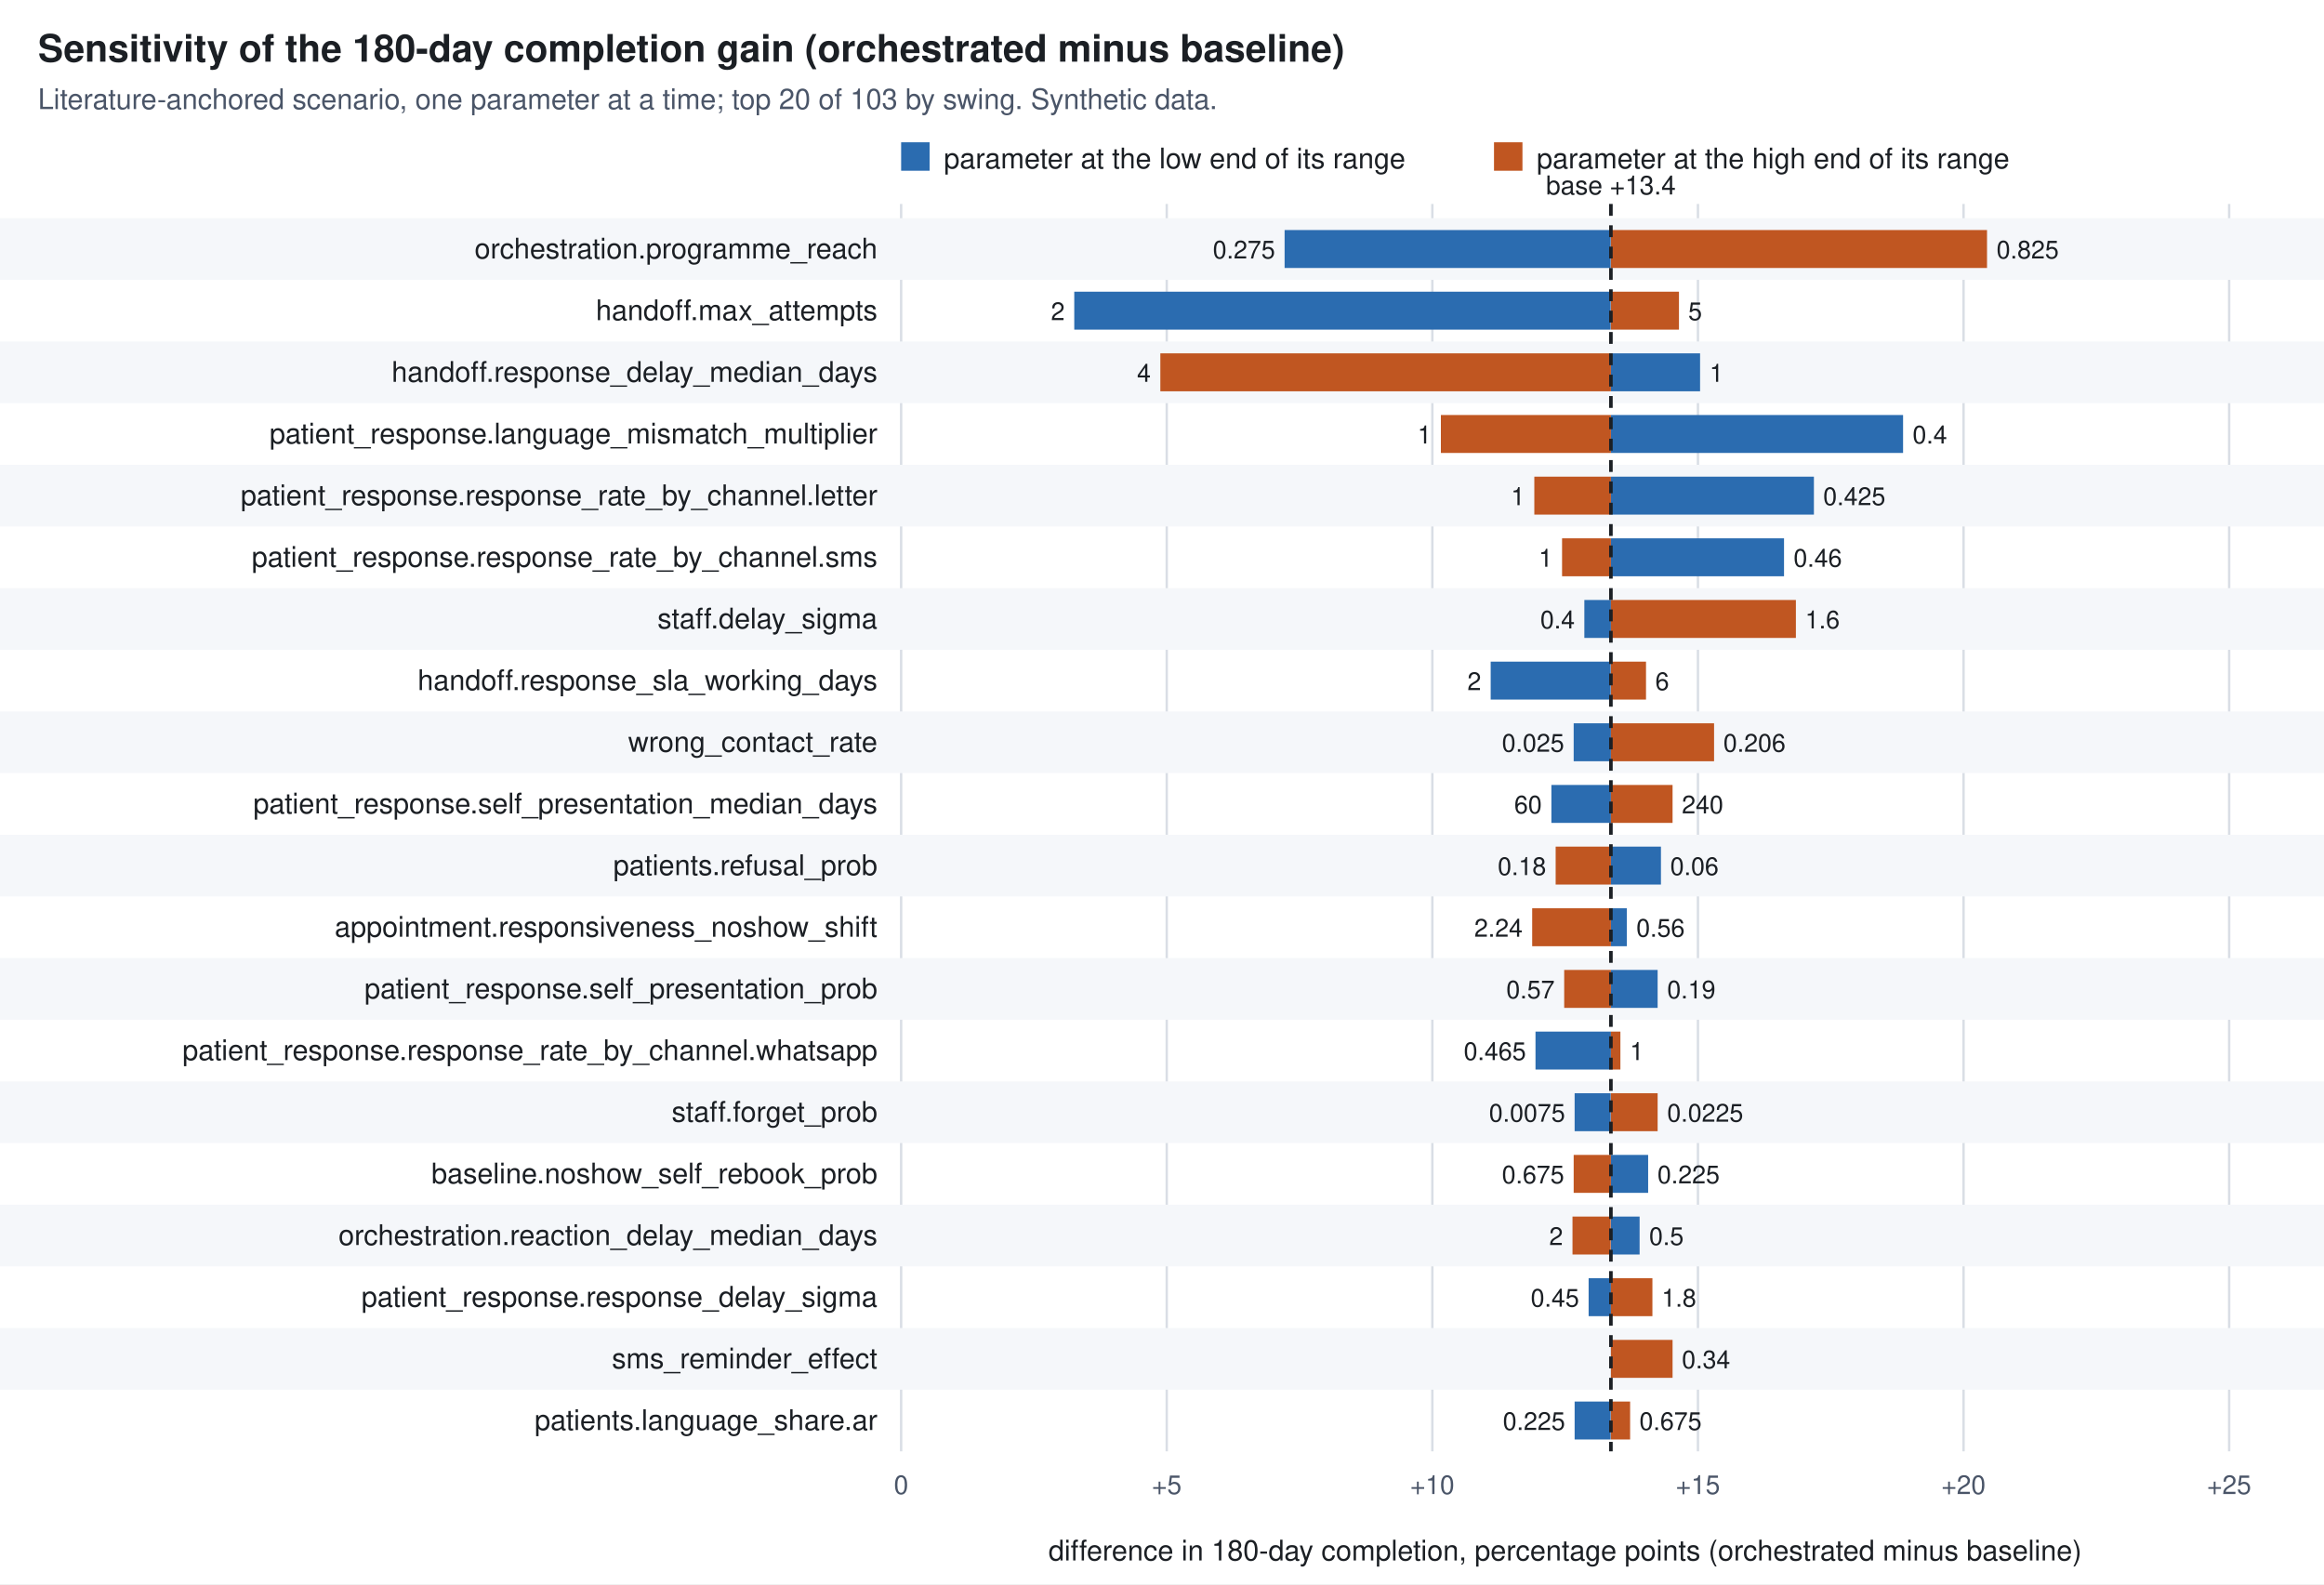
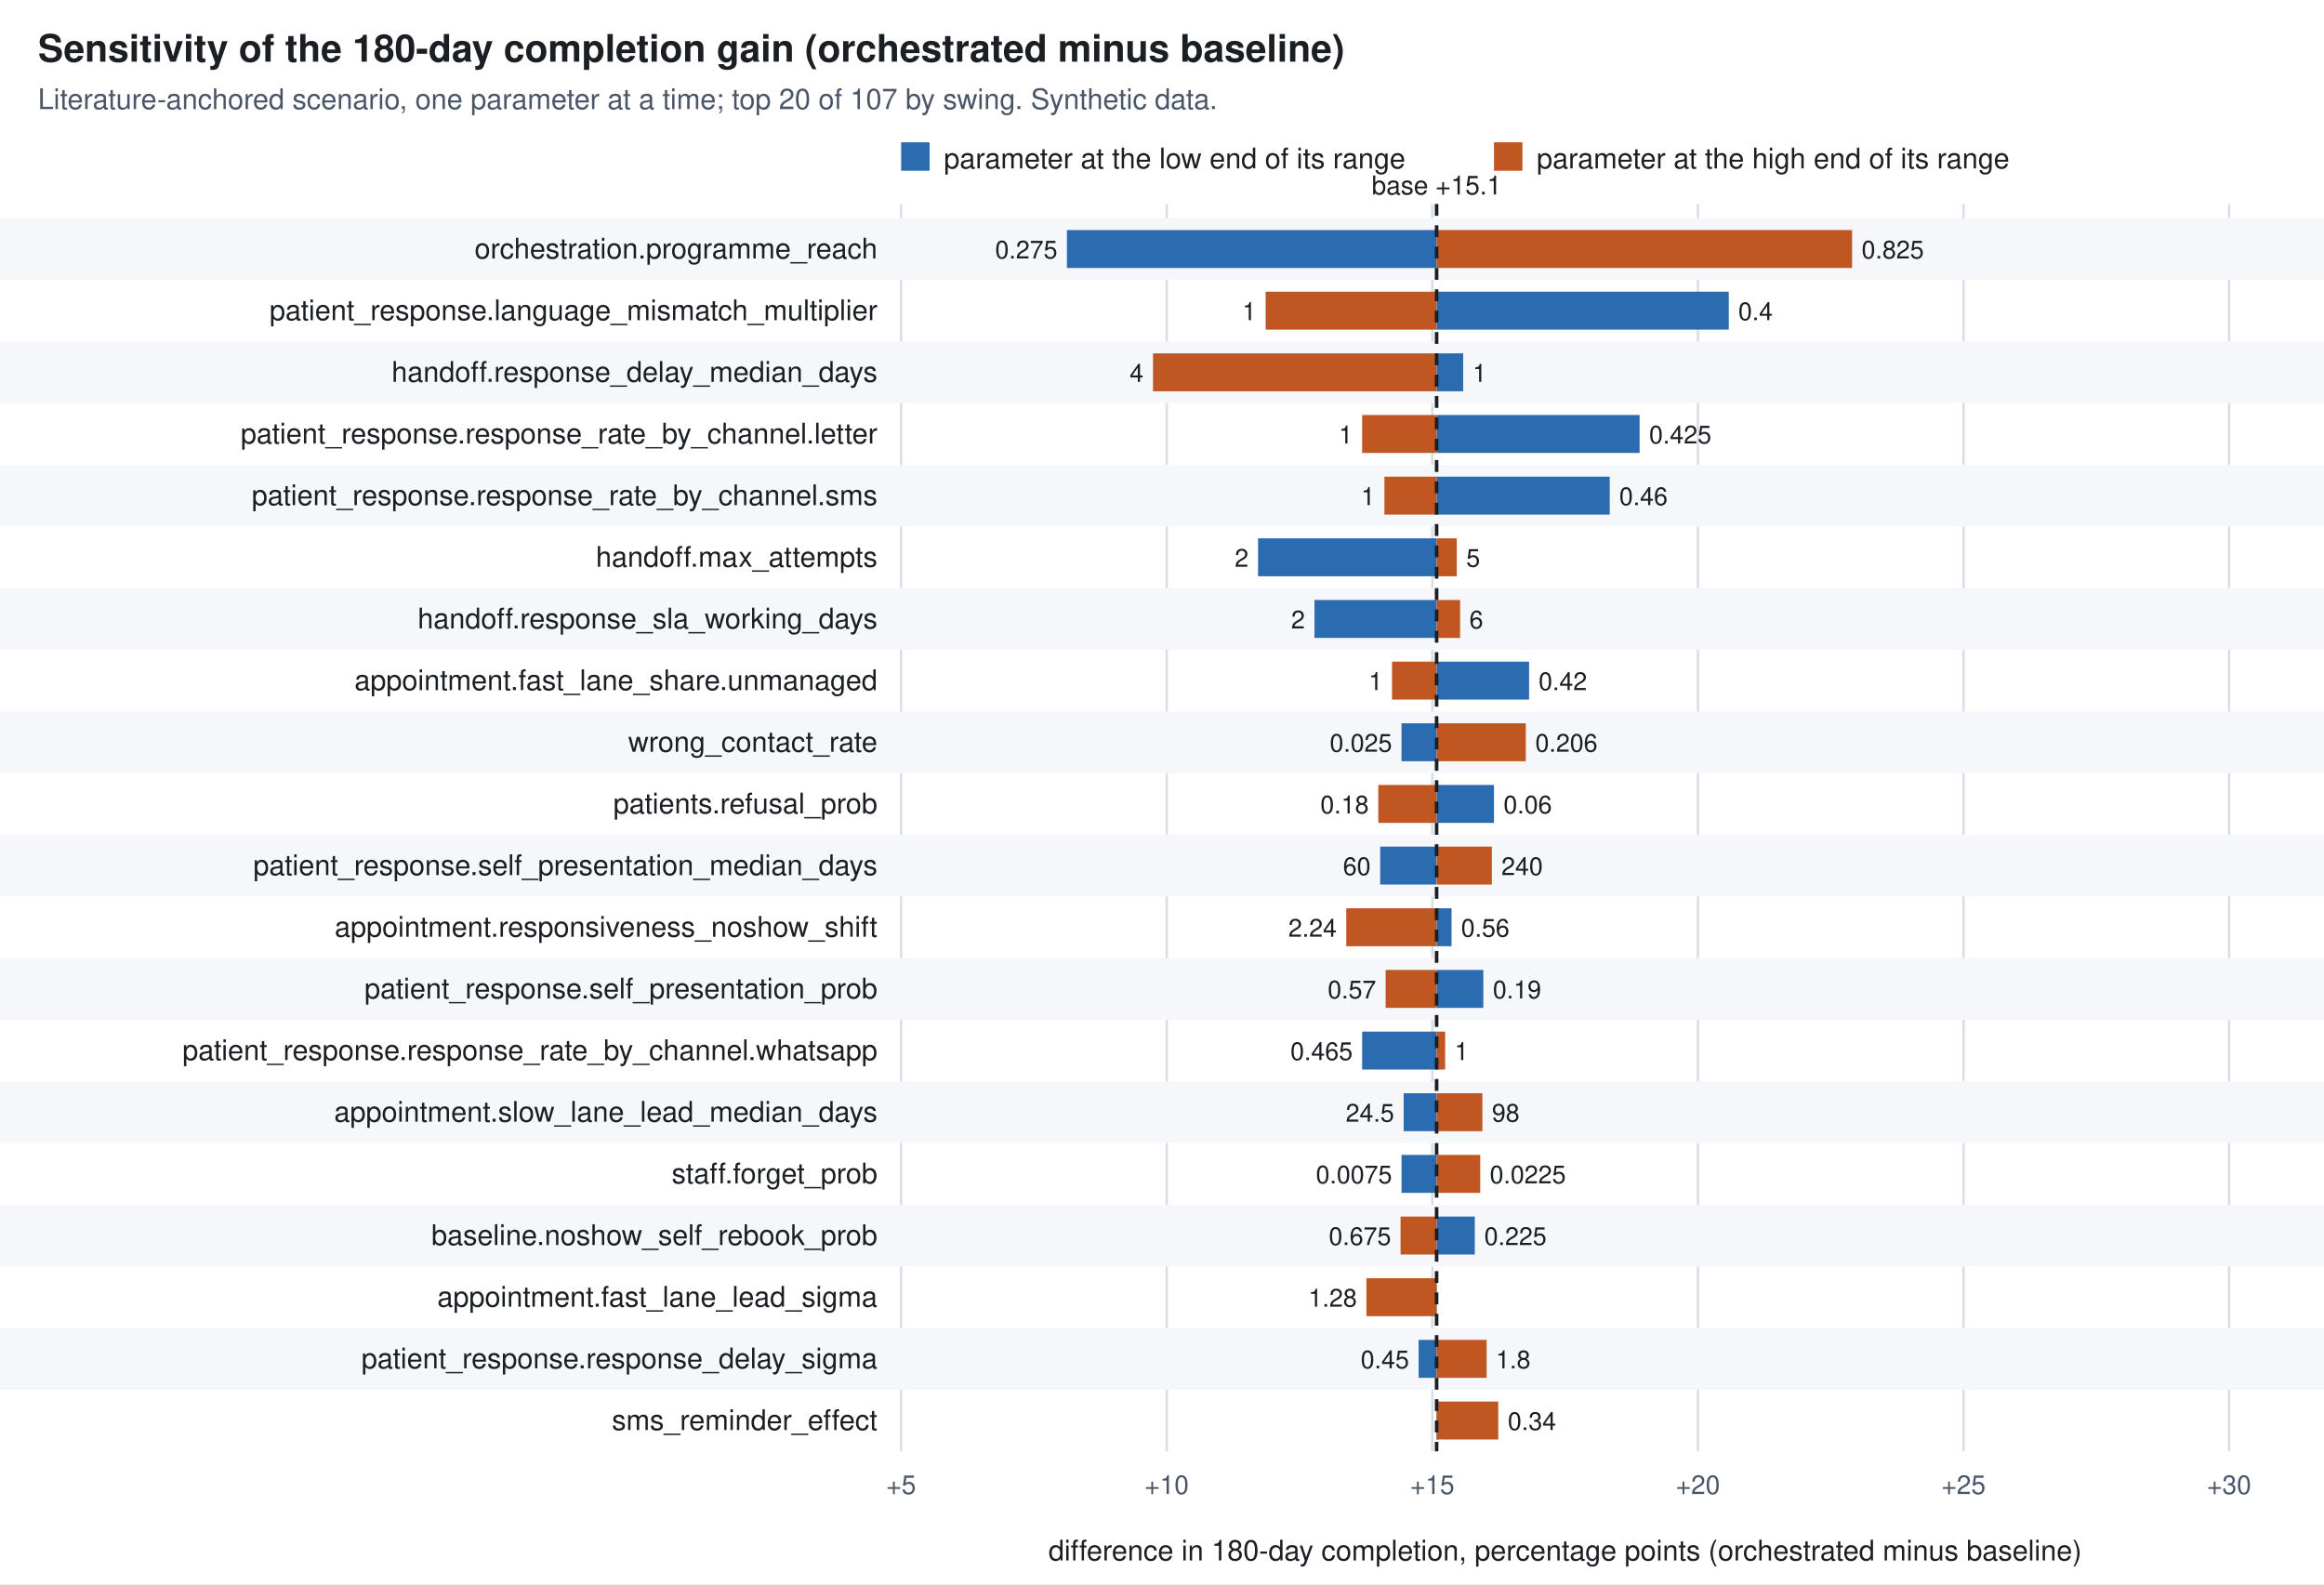
<svg xmlns="http://www.w3.org/2000/svg" viewBox="0 0 980 668" role="img" aria-labelledby="t d" font-family="system-ui, -apple-system, Segoe UI, Helvetica, Arial, sans-serif">
  <rect width="980" height="668" fill="#ffffff" />
  <text x="16" y="26" font-size="16" font-weight="600" fill="#1b1f24">Sensitivity of the 180-day completion gain (orchestrated minus baseline)</text>
-   <text x="16" y="46" font-size="12" fill="#4a5568">Literature-anchored scenario, one parameter at a time; top 20 of 103 by swing. Synthetic data.</text>
+   <text x="16" y="46" font-size="12" fill="#4a5568">Literature-anchored scenario, one parameter at a time; top 20 of 107 by swing. Synthetic data.</text>
  <rect x="380" y="60" width="12" height="12" fill="#2b6cb0" />
  <text x="398" y="71" font-size="12" fill="#1b1f24">parameter at the low end of its range</text>
  <rect x="630" y="60" width="12" height="12" fill="#c05621" />
  <text x="648" y="71" font-size="12" fill="#1b1f24">parameter at the high end of its range</text>
  <line x1="380.0" y1="86" x2="380.0" y2="612" stroke="#d9dee5" stroke-width="1" />
-   <text x="380.0" y="630" font-size="11" text-anchor="middle" fill="#4a5568">0</text>
+   <text x="380.0" y="630" font-size="11" text-anchor="middle" fill="#4a5568">+5</text>
  <line x1="492.0" y1="86" x2="492.0" y2="612" stroke="#d9dee5" stroke-width="1" />
-   <text x="492.0" y="630" font-size="11" text-anchor="middle" fill="#4a5568">+5</text>
+   <text x="492.0" y="630" font-size="11" text-anchor="middle" fill="#4a5568">+10</text>
  <line x1="604.0" y1="86" x2="604.0" y2="612" stroke="#d9dee5" stroke-width="1" />
-   <text x="604.0" y="630" font-size="11" text-anchor="middle" fill="#4a5568">+10</text>
+   <text x="604.0" y="630" font-size="11" text-anchor="middle" fill="#4a5568">+15</text>
  <line x1="716.0" y1="86" x2="716.0" y2="612" stroke="#d9dee5" stroke-width="1" />
-   <text x="716.0" y="630" font-size="11" text-anchor="middle" fill="#4a5568">+15</text>
+   <text x="716.0" y="630" font-size="11" text-anchor="middle" fill="#4a5568">+20</text>
  <line x1="828.0" y1="86" x2="828.0" y2="612" stroke="#d9dee5" stroke-width="1" />
-   <text x="828.0" y="630" font-size="11" text-anchor="middle" fill="#4a5568">+20</text>
+   <text x="828.0" y="630" font-size="11" text-anchor="middle" fill="#4a5568">+25</text>
  <line x1="940.0" y1="86" x2="940.0" y2="612" stroke="#d9dee5" stroke-width="1" />
-   <text x="940.0" y="630" font-size="11" text-anchor="middle" fill="#4a5568">+25</text>
+   <text x="940.0" y="630" font-size="11" text-anchor="middle" fill="#4a5568">+30</text>
  <text x="660.0" y="658" font-size="12" text-anchor="middle" fill="#1b1f24">difference in 180-day completion, percentage points (orchestrated minus baseline)</text>
  <rect x="0" y="92" width="980" height="26" fill="#f5f7fa" />
  <text x="370" y="109" font-size="12" text-anchor="end" fill="#1b1f24">orchestration.programme_reach</text>
-   <rect x="541.7" y="97" width="137.5" height="16" fill="#2b6cb0" />
-   <text x="537.7" y="109" font-size="10.5" text-anchor="end" fill="#1b1f24">0.275</text>
-   <rect x="679.3" y="97" width="158.6" height="16" fill="#c05621" />
-   <text x="841.9" y="109" font-size="10.5" text-anchor="start" fill="#1b1f24">0.825</text>
-   <text x="370" y="135" font-size="12" text-anchor="end" fill="#1b1f24">handoff.max_attempts</text>
-   <rect x="453.0" y="123" width="226.2" height="16" fill="#2b6cb0" />
-   <text x="449.0" y="135" font-size="10.5" text-anchor="end" fill="#1b1f24">2</text>
-   <rect x="679.3" y="123" width="28.7" height="16" fill="#c05621" />
-   <text x="711.9" y="135" font-size="10.5" text-anchor="start" fill="#1b1f24">5</text>
+   <rect x="449.9" y="97" width="155.9" height="16" fill="#2b6cb0" />
+   <text x="445.9" y="109" font-size="10.5" text-anchor="end" fill="#1b1f24">0.275</text>
+   <rect x="605.8" y="97" width="175.2" height="16" fill="#c05621" />
+   <text x="785.0" y="109" font-size="10.5" text-anchor="start" fill="#1b1f24">0.825</text>
+   <text x="370" y="135" font-size="12" text-anchor="end" fill="#1b1f24">patient_response.language_mismatch_multiplier</text>
+   <rect x="605.8" y="123" width="123.2" height="16" fill="#2b6cb0" />
+   <text x="733.0" y="135" font-size="10.5" text-anchor="start" fill="#1b1f24">0.4</text>
+   <rect x="533.7" y="123" width="72.1" height="16" fill="#c05621" />
+   <text x="529.7" y="135" font-size="10.5" text-anchor="end" fill="#1b1f24">1</text>
  <rect x="0" y="144" width="980" height="26" fill="#f5f7fa" />
  <text x="370" y="161" font-size="12" text-anchor="end" fill="#1b1f24">handoff.response_delay_median_days</text>
-   <rect x="679.3" y="149" width="37.6" height="16" fill="#2b6cb0" />
-   <text x="720.9" y="161" font-size="10.5" text-anchor="start" fill="#1b1f24">1</text>
-   <rect x="489.3" y="149" width="190.0" height="16" fill="#c05621" />
-   <text x="485.3" y="161" font-size="10.5" text-anchor="end" fill="#1b1f24">4</text>
-   <text x="370" y="187" font-size="12" text-anchor="end" fill="#1b1f24">patient_response.language_mismatch_multiplier</text>
-   <rect x="679.3" y="175" width="123.2" height="16" fill="#2b6cb0" />
-   <text x="806.5" y="187" font-size="10.5" text-anchor="start" fill="#1b1f24">0.4</text>
-   <rect x="607.6" y="175" width="71.7" height="16" fill="#c05621" />
-   <text x="603.6" y="187" font-size="10.5" text-anchor="end" fill="#1b1f24">1</text>
+   <rect x="605.8" y="149" width="11.2" height="16" fill="#2b6cb0" />
+   <text x="621.0" y="161" font-size="10.5" text-anchor="start" fill="#1b1f24">1</text>
+   <rect x="486.2" y="149" width="119.6" height="16" fill="#c05621" />
+   <text x="482.2" y="161" font-size="10.5" text-anchor="end" fill="#1b1f24">4</text>
+   <text x="370" y="187" font-size="12" text-anchor="end" fill="#1b1f24">patient_response.response_rate_by_channel.letter</text>
+   <rect x="605.8" y="175" width="85.6" height="16" fill="#2b6cb0" />
+   <text x="695.4" y="187" font-size="10.5" text-anchor="start" fill="#1b1f24">0.425</text>
+   <rect x="574.4" y="175" width="31.4" height="16" fill="#c05621" />
+   <text x="570.4" y="187" font-size="10.5" text-anchor="end" fill="#1b1f24">1</text>
  <rect x="0" y="196" width="980" height="26" fill="#f5f7fa" />
-   <text x="370" y="213" font-size="12" text-anchor="end" fill="#1b1f24">patient_response.response_rate_by_channel.letter</text>
-   <rect x="679.3" y="201" width="85.6" height="16" fill="#2b6cb0" />
-   <text x="768.8" y="213" font-size="10.5" text-anchor="start" fill="#1b1f24">0.425</text>
-   <rect x="647.0" y="201" width="32.3" height="16" fill="#c05621" />
-   <text x="643.0" y="213" font-size="10.5" text-anchor="end" fill="#1b1f24">1</text>
-   <text x="370" y="239" font-size="12" text-anchor="end" fill="#1b1f24">patient_response.response_rate_by_channel.sms</text>
-   <rect x="679.3" y="227" width="73.0" height="16" fill="#2b6cb0" />
-   <text x="756.3" y="239" font-size="10.5" text-anchor="start" fill="#1b1f24">0.46</text>
-   <rect x="658.7" y="227" width="20.6" height="16" fill="#c05621" />
-   <text x="654.7" y="239" font-size="10.5" text-anchor="end" fill="#1b1f24">1</text>
+   <text x="370" y="213" font-size="12" text-anchor="end" fill="#1b1f24">patient_response.response_rate_by_channel.sms</text>
+   <rect x="605.8" y="201" width="73.0" height="16" fill="#2b6cb0" />
+   <text x="682.8" y="213" font-size="10.5" text-anchor="start" fill="#1b1f24">0.46</text>
+   <rect x="583.8" y="201" width="22.0" height="16" fill="#c05621" />
+   <text x="579.8" y="213" font-size="10.5" text-anchor="end" fill="#1b1f24">1</text>
+   <text x="370" y="239" font-size="12" text-anchor="end" fill="#1b1f24">handoff.max_attempts</text>
+   <rect x="530.5" y="227" width="75.3" height="16" fill="#2b6cb0" />
+   <text x="526.5" y="239" font-size="10.5" text-anchor="end" fill="#1b1f24">2</text>
+   <rect x="605.8" y="227" width="8.5" height="16" fill="#c05621" />
+   <text x="618.3" y="239" font-size="10.5" text-anchor="start" fill="#1b1f24">5</text>
  <rect x="0" y="248" width="980" height="26" fill="#f5f7fa" />
-   <text x="370" y="265" font-size="12" text-anchor="end" fill="#1b1f24">staff.delay_sigma</text>
-   <rect x="668.1" y="253" width="11.2" height="16" fill="#2b6cb0" />
-   <text x="664.1" y="265" font-size="10.5" text-anchor="end" fill="#1b1f24">0.4</text>
-   <rect x="679.3" y="253" width="78.0" height="16" fill="#c05621" />
-   <text x="761.2" y="265" font-size="10.5" text-anchor="start" fill="#1b1f24">1.6</text>
-   <text x="370" y="291" font-size="12" text-anchor="end" fill="#1b1f24">handoff.response_sla_working_days</text>
-   <rect x="628.6" y="279" width="50.6" height="16" fill="#2b6cb0" />
-   <text x="624.6" y="291" font-size="10.5" text-anchor="end" fill="#1b1f24">2</text>
-   <rect x="679.3" y="279" width="14.8" height="16" fill="#c05621" />
-   <text x="698.0" y="291" font-size="10.5" text-anchor="start" fill="#1b1f24">6</text>
+   <text x="370" y="265" font-size="12" text-anchor="end" fill="#1b1f24">handoff.response_sla_working_days</text>
+   <rect x="554.3" y="253" width="51.5" height="16" fill="#2b6cb0" />
+   <text x="550.3" y="265" font-size="10.5" text-anchor="end" fill="#1b1f24">2</text>
+   <rect x="605.8" y="253" width="9.9" height="16" fill="#c05621" />
+   <text x="619.6" y="265" font-size="10.5" text-anchor="start" fill="#1b1f24">6</text>
+   <text x="370" y="291" font-size="12" text-anchor="end" fill="#1b1f24">appointment.fast_lane_share.unmanaged</text>
+   <rect x="605.8" y="279" width="39.0" height="16" fill="#2b6cb0" />
+   <text x="648.8" y="291" font-size="10.5" text-anchor="start" fill="#1b1f24">0.42</text>
+   <rect x="587.0" y="279" width="18.8" height="16" fill="#c05621" />
+   <text x="583.0" y="291" font-size="10.5" text-anchor="end" fill="#1b1f24">1</text>
  <rect x="0" y="300" width="980" height="26" fill="#f5f7fa" />
  <text x="370" y="317" font-size="12" text-anchor="end" fill="#1b1f24">wrong_contact_rate</text>
-   <rect x="663.6" y="305" width="15.7" height="16" fill="#2b6cb0" />
-   <text x="659.6" y="317" font-size="10.5" text-anchor="end" fill="#1b1f24">0.025</text>
-   <rect x="679.3" y="305" width="43.5" height="16" fill="#c05621" />
-   <text x="726.7" y="317" font-size="10.5" text-anchor="start" fill="#1b1f24">0.206</text>
-   <text x="370" y="343" font-size="12" text-anchor="end" fill="#1b1f24">patient_response.self_presentation_median_days</text>
-   <rect x="654.2" y="331" width="25.1" height="16" fill="#2b6cb0" />
-   <text x="650.2" y="343" font-size="10.5" text-anchor="end" fill="#1b1f24">60</text>
-   <rect x="679.3" y="331" width="26.0" height="16" fill="#c05621" />
-   <text x="709.2" y="343" font-size="10.5" text-anchor="start" fill="#1b1f24">240</text>
+   <rect x="591.0" y="305" width="14.8" height="16" fill="#2b6cb0" />
+   <text x="587.0" y="317" font-size="10.5" text-anchor="end" fill="#1b1f24">0.025</text>
+   <rect x="605.8" y="305" width="37.6" height="16" fill="#c05621" />
+   <text x="647.4" y="317" font-size="10.5" text-anchor="start" fill="#1b1f24">0.206</text>
+   <text x="370" y="343" font-size="12" text-anchor="end" fill="#1b1f24">patients.refusal_prob</text>
+   <rect x="605.8" y="331" width="24.2" height="16" fill="#2b6cb0" />
+   <text x="634.0" y="343" font-size="10.5" text-anchor="start" fill="#1b1f24">0.06</text>
+   <rect x="581.2" y="331" width="24.6" height="16" fill="#c05621" />
+   <text x="577.2" y="343" font-size="10.5" text-anchor="end" fill="#1b1f24">0.18</text>
  <rect x="0" y="352" width="980" height="26" fill="#f5f7fa" />
-   <text x="370" y="369" font-size="12" text-anchor="end" fill="#1b1f24">patients.refusal_prob</text>
-   <rect x="679.3" y="357" width="21.1" height="16" fill="#2b6cb0" />
-   <text x="704.3" y="369" font-size="10.5" text-anchor="start" fill="#1b1f24">0.06</text>
-   <rect x="656.0" y="357" width="23.3" height="16" fill="#c05621" />
-   <text x="652.0" y="369" font-size="10.5" text-anchor="end" fill="#1b1f24">0.18</text>
+   <text x="370" y="369" font-size="12" text-anchor="end" fill="#1b1f24">patient_response.self_presentation_median_days</text>
+   <rect x="582.0" y="357" width="23.7" height="16" fill="#2b6cb0" />
+   <text x="578.0" y="369" font-size="10.5" text-anchor="end" fill="#1b1f24">60</text>
+   <rect x="605.8" y="357" width="23.3" height="16" fill="#c05621" />
+   <text x="633.1" y="369" font-size="10.5" text-anchor="start" fill="#1b1f24">240</text>
  <text x="370" y="395" font-size="12" text-anchor="end" fill="#1b1f24">appointment.responsiveness_noshow_shift</text>
-   <rect x="679.3" y="383" width="6.7" height="16" fill="#2b6cb0" />
-   <text x="690.0" y="395" font-size="10.5" text-anchor="start" fill="#1b1f24">0.56</text>
-   <rect x="646.1" y="383" width="33.2" height="16" fill="#c05621" />
-   <text x="642.1" y="395" font-size="10.5" text-anchor="end" fill="#1b1f24">2.24</text>
+   <rect x="605.8" y="383" width="6.3" height="16" fill="#2b6cb0" />
+   <text x="616.1" y="395" font-size="10.5" text-anchor="start" fill="#1b1f24">0.56</text>
+   <rect x="567.7" y="383" width="38.1" height="16" fill="#c05621" />
+   <text x="563.7" y="395" font-size="10.5" text-anchor="end" fill="#1b1f24">2.24</text>
  <rect x="0" y="404" width="980" height="26" fill="#f5f7fa" />
  <text x="370" y="421" font-size="12" text-anchor="end" fill="#1b1f24">patient_response.self_presentation_prob</text>
-   <rect x="679.3" y="409" width="19.7" height="16" fill="#2b6cb0" />
-   <text x="703.0" y="421" font-size="10.5" text-anchor="start" fill="#1b1f24">0.19</text>
-   <rect x="659.6" y="409" width="19.7" height="16" fill="#c05621" />
-   <text x="655.6" y="421" font-size="10.5" text-anchor="end" fill="#1b1f24">0.57</text>
+   <rect x="605.8" y="409" width="19.7" height="16" fill="#2b6cb0" />
+   <text x="629.5" y="421" font-size="10.5" text-anchor="start" fill="#1b1f24">0.19</text>
+   <rect x="584.3" y="409" width="21.5" height="16" fill="#c05621" />
+   <text x="580.3" y="421" font-size="10.5" text-anchor="end" fill="#1b1f24">0.57</text>
  <text x="370" y="447" font-size="12" text-anchor="end" fill="#1b1f24">patient_response.response_rate_by_channel.whatsapp</text>
-   <rect x="647.5" y="435" width="31.8" height="16" fill="#2b6cb0" />
-   <text x="643.5" y="447" font-size="10.5" text-anchor="end" fill="#1b1f24">0.465</text>
-   <rect x="679.3" y="435" width="4.0" height="16" fill="#c05621" />
-   <text x="687.3" y="447" font-size="10.5" text-anchor="start" fill="#1b1f24">1</text>
+   <rect x="574.4" y="435" width="31.4" height="16" fill="#2b6cb0" />
+   <text x="570.4" y="447" font-size="10.5" text-anchor="end" fill="#1b1f24">0.465</text>
+   <rect x="605.8" y="435" width="3.6" height="16" fill="#c05621" />
+   <text x="613.4" y="447" font-size="10.5" text-anchor="start" fill="#1b1f24">1</text>
  <rect x="0" y="456" width="980" height="26" fill="#f5f7fa" />
-   <text x="370" y="473" font-size="12" text-anchor="end" fill="#1b1f24">staff.forget_prob</text>
-   <rect x="664.0" y="461" width="15.2" height="16" fill="#2b6cb0" />
-   <text x="660.0" y="473" font-size="10.5" text-anchor="end" fill="#1b1f24">0.0075</text>
-   <rect x="679.3" y="461" width="19.7" height="16" fill="#c05621" />
-   <text x="703.0" y="473" font-size="10.5" text-anchor="start" fill="#1b1f24">0.0225</text>
-   <text x="370" y="499" font-size="12" text-anchor="end" fill="#1b1f24">baseline.noshow_self_rebook_prob</text>
-   <rect x="679.3" y="487" width="15.7" height="16" fill="#2b6cb0" />
-   <text x="698.9" y="499" font-size="10.5" text-anchor="start" fill="#1b1f24">0.225</text>
-   <rect x="663.6" y="487" width="15.7" height="16" fill="#c05621" />
-   <text x="659.6" y="499" font-size="10.5" text-anchor="end" fill="#1b1f24">0.675</text>
+   <text x="370" y="473" font-size="12" text-anchor="end" fill="#1b1f24">appointment.slow_lane_lead_median_days</text>
+   <rect x="591.9" y="461" width="13.9" height="16" fill="#2b6cb0" />
+   <text x="587.9" y="473" font-size="10.5" text-anchor="end" fill="#1b1f24">24.5</text>
+   <rect x="605.8" y="461" width="19.3" height="16" fill="#c05621" />
+   <text x="629.1" y="473" font-size="10.5" text-anchor="start" fill="#1b1f24">98</text>
+   <text x="370" y="499" font-size="12" text-anchor="end" fill="#1b1f24">staff.forget_prob</text>
+   <rect x="591.0" y="487" width="14.8" height="16" fill="#2b6cb0" />
+   <text x="587.0" y="499" font-size="10.5" text-anchor="end" fill="#1b1f24">0.0075</text>
+   <rect x="605.8" y="487" width="18.4" height="16" fill="#c05621" />
+   <text x="628.2" y="499" font-size="10.5" text-anchor="start" fill="#1b1f24">0.0225</text>
  <rect x="0" y="508" width="980" height="26" fill="#f5f7fa" />
-   <text x="370" y="525" font-size="12" text-anchor="end" fill="#1b1f24">orchestration.reaction_delay_median_days</text>
-   <rect x="679.3" y="513" width="12.1" height="16" fill="#2b6cb0" />
-   <text x="695.4" y="525" font-size="10.5" text-anchor="start" fill="#1b1f24">0.5</text>
-   <rect x="663.1" y="513" width="16.1" height="16" fill="#c05621" />
-   <text x="659.1" y="525" font-size="10.5" text-anchor="end" fill="#1b1f24">2</text>
-   <text x="370" y="551" font-size="12" text-anchor="end" fill="#1b1f24">patient_response.response_delay_sigma</text>
-   <rect x="669.9" y="539" width="9.4" height="16" fill="#2b6cb0" />
-   <text x="665.9" y="551" font-size="10.5" text-anchor="end" fill="#1b1f24">0.45</text>
-   <rect x="679.3" y="539" width="17.5" height="16" fill="#c05621" />
-   <text x="700.7" y="551" font-size="10.5" text-anchor="start" fill="#1b1f24">1.8</text>
+   <text x="370" y="525" font-size="12" text-anchor="end" fill="#1b1f24">baseline.noshow_self_rebook_prob</text>
+   <rect x="605.8" y="513" width="16.1" height="16" fill="#2b6cb0" />
+   <text x="625.9" y="525" font-size="10.5" text-anchor="start" fill="#1b1f24">0.225</text>
+   <rect x="590.6" y="513" width="15.2" height="16" fill="#c05621" />
+   <text x="586.6" y="525" font-size="10.5" text-anchor="end" fill="#1b1f24">0.675</text>
+   <text x="370" y="551" font-size="12" text-anchor="end" fill="#1b1f24">appointment.fast_lane_lead_sigma</text>
+   <rect x="604.9" y="539" width="0.9" height="16" fill="#2b6cb0" />
+   <text x="600.9" y="551" font-size="10.5" text-anchor="end" fill="#1b1f24">0.32</text>
+   <rect x="576.2" y="539" width="29.6" height="16" fill="#c05621" />
+   <text x="572.2" y="551" font-size="10.5" text-anchor="end" fill="#1b1f24">1.28</text>
  <rect x="0" y="560" width="980" height="26" fill="#f5f7fa" />
-   <text x="370" y="577" font-size="12" text-anchor="end" fill="#1b1f24">sms_reminder_effect</text>
-   <rect x="679.3" y="565" width="0.8" height="16" fill="#2b6cb0" />
-   <text x="683.3" y="577" font-size="10.5" text-anchor="start" fill="#1b1f24">0</text>
-   <rect x="679.3" y="565" width="26.0" height="16" fill="#c05621" />
-   <text x="709.2" y="577" font-size="10.5" text-anchor="start" fill="#1b1f24">0.34</text>
-   <text x="370" y="603" font-size="12" text-anchor="end" fill="#1b1f24">patients.language_share.ar</text>
-   <rect x="664.0" y="591" width="15.2" height="16" fill="#2b6cb0" />
-   <text x="660.0" y="603" font-size="10.5" text-anchor="end" fill="#1b1f24">0.225</text>
-   <rect x="679.3" y="591" width="8.1" height="16" fill="#c05621" />
-   <text x="691.3" y="603" font-size="10.5" text-anchor="start" fill="#1b1f24">0.675</text>
-   <line x1="679.3" y1="86" x2="679.3" y2="612" stroke="#1b1f24" stroke-width="1.5" stroke-dasharray="5 4" />
-   <text x="679.3" y="82" font-size="11" text-anchor="middle" fill="#1b1f24">base +13.4</text>
+   <text x="370" y="577" font-size="12" text-anchor="end" fill="#1b1f24">patient_response.response_delay_sigma</text>
+   <rect x="598.2" y="565" width="7.6" height="16" fill="#2b6cb0" />
+   <text x="594.2" y="577" font-size="10.5" text-anchor="end" fill="#1b1f24">0.45</text>
+   <rect x="605.8" y="565" width="21.1" height="16" fill="#c05621" />
+   <text x="630.8" y="577" font-size="10.5" text-anchor="start" fill="#1b1f24">1.8</text>
+   <text x="370" y="603" font-size="12" text-anchor="end" fill="#1b1f24">sms_reminder_effect</text>
+   <rect x="605.8" y="591" width="0.8" height="16" fill="#2b6cb0" />
+   <text x="609.8" y="603" font-size="10.5" text-anchor="start" fill="#1b1f24">0</text>
+   <rect x="605.8" y="591" width="26.0" height="16" fill="#c05621" />
+   <text x="635.8" y="603" font-size="10.5" text-anchor="start" fill="#1b1f24">0.34</text>
+   <line x1="605.8" y1="86" x2="605.8" y2="612" stroke="#1b1f24" stroke-width="1.5" stroke-dasharray="5 4" />
+   <text x="605.8" y="82" font-size="11" text-anchor="middle" fill="#1b1f24">base +15.1</text>
</svg>
